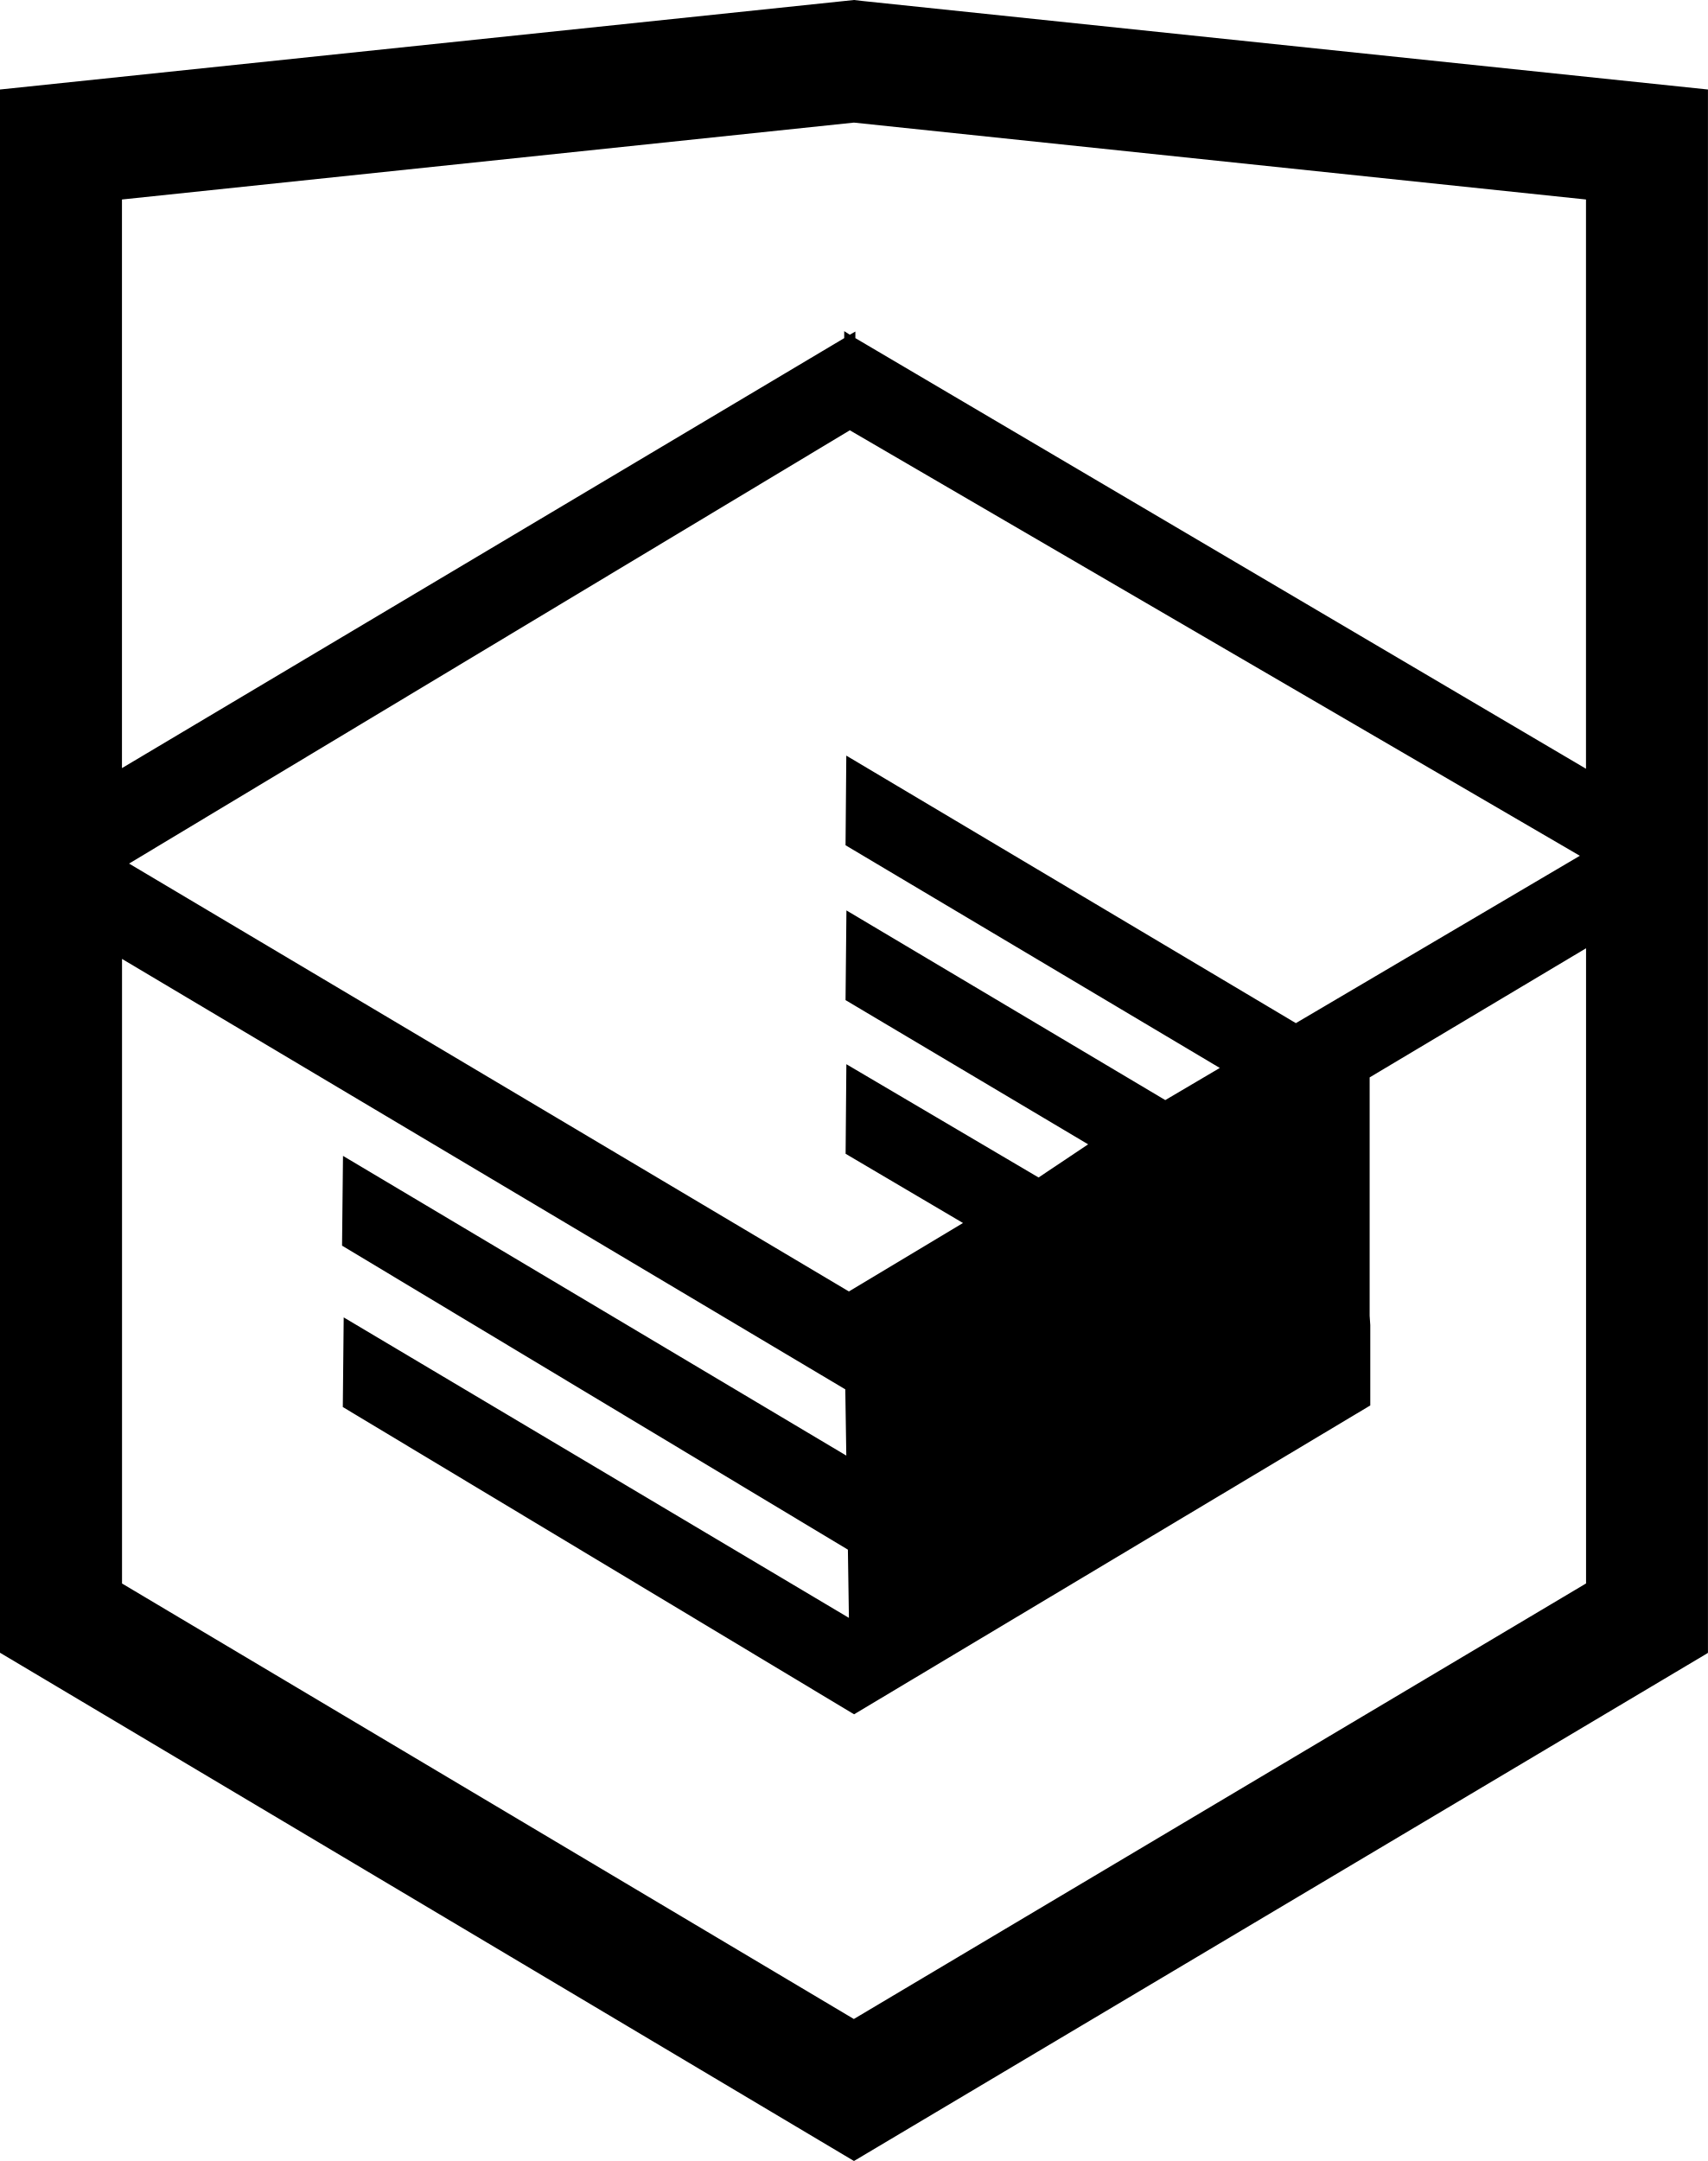
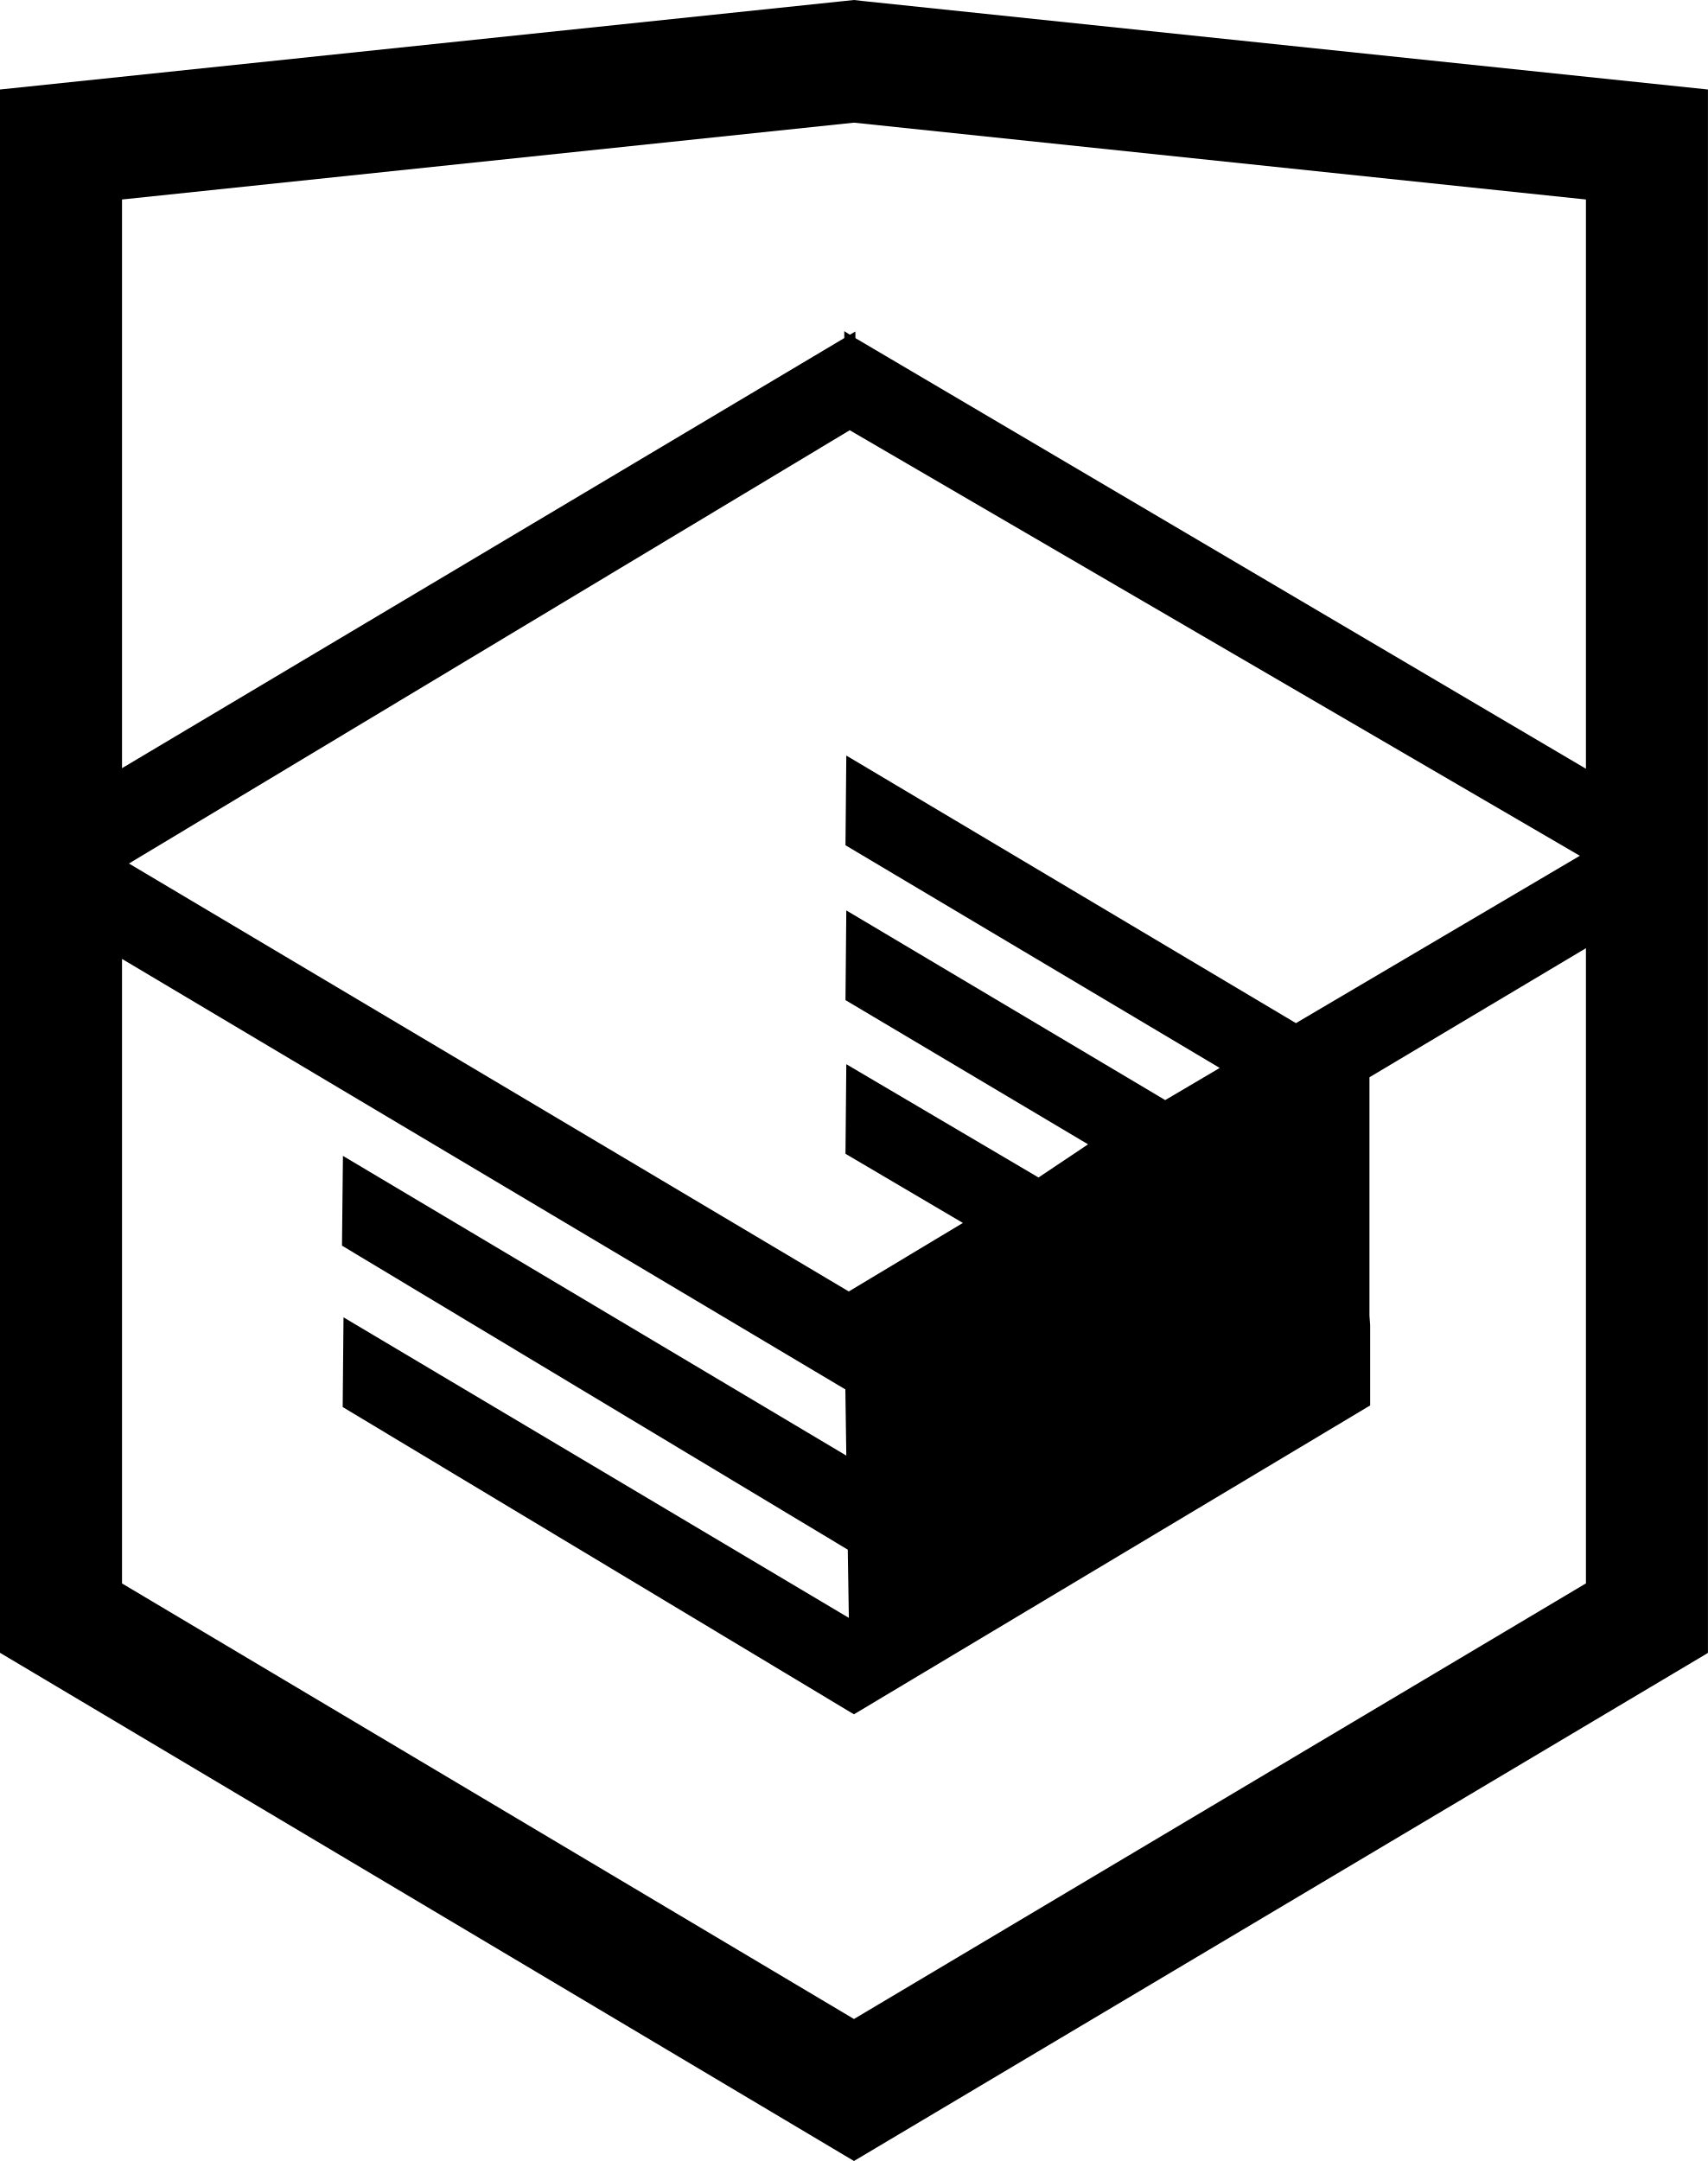
- <svg xmlns="http://www.w3.org/2000/svg" version="1" width="26.943" height="34.09" viewBox="0 0 26.943 34.09">
-   <path d="M13.62.017L13.472 0 0 1.412v24.66l13.472 8.018 13.43-7.99.042-.026V1.412L13.62.017zm11.4 12.11L13.494 5.334V5.23l-.088.05-.088-.056v.11L1.924 12.117v-8.97l11.547-1.213L25.02 3.147v8.98zm-11.615-5.34L24.923 13.5l-4.48 2.64-7.092-4.22-.012 1.414 5.904 3.513-.86.507-5.03-2.992-.014 1.415 3.827 2.275-.782.523-3.032-1.787-.012 1.413 1.852 1.092-1.8 1.08-11.356-6.75 11.37-6.835zm-11.48 8.34l11.41 6.79.016 1.045-7.94-4.728-.015 1.416 7.98 4.796.016 1.076-7.97-4.74-.014 1.414 8.02 4.82.046.027 8.143-4.872v-1.267l-.01-.148v-3.76l3.414-2.037v10.02L13.47 31.85 1.925 24.98v-9.853z" />
+ <svg xmlns="http://www.w3.org/2000/svg" version="1.0" id="Layer_1" x="0px" y="0px" width="26.943px" height="34.09px" viewBox="0 0 26.943 34.09" enable-background="new 0 0 26.943 34.09" xml:space="preserve">
+   <path d="M13.62,0.017L13.472,0L0,1.412v24.661l13.472,8.017l13.43-7.99l0.042-0.026V1.412L13.62,0.017z M25.019,12.127L13.495,5.334  l-0.001-0.104L13.407,5.28l-0.088-0.056v0.109L1.925,12.118V3.147l11.547-1.212l11.547,1.212V12.127z M13.405,6.787L24.923,13.5  l-4.479,2.64l-7.093-4.221l-0.013,1.415l5.904,3.513l-0.86,0.507l-5.031-2.992l-0.013,1.415l3.827,2.275l-0.782,0.523l-3.032-1.787  l-0.013,1.413l1.852,1.091l-1.8,1.081L2.034,13.622L13.405,6.787z M1.925,15.127l11.411,6.791l0.015,1.044l-7.941-4.728L5.395,19.65  l7.979,4.796l0.017,1.076l-7.972-4.741l-0.013,1.415l8.021,4.821l0.045,0.026l8.143-4.872v-1.268l-0.011-0.148v-3.761l3.415-2.036  v10.02L13.472,31.85L1.925,24.979V15.127z" />
</svg>
